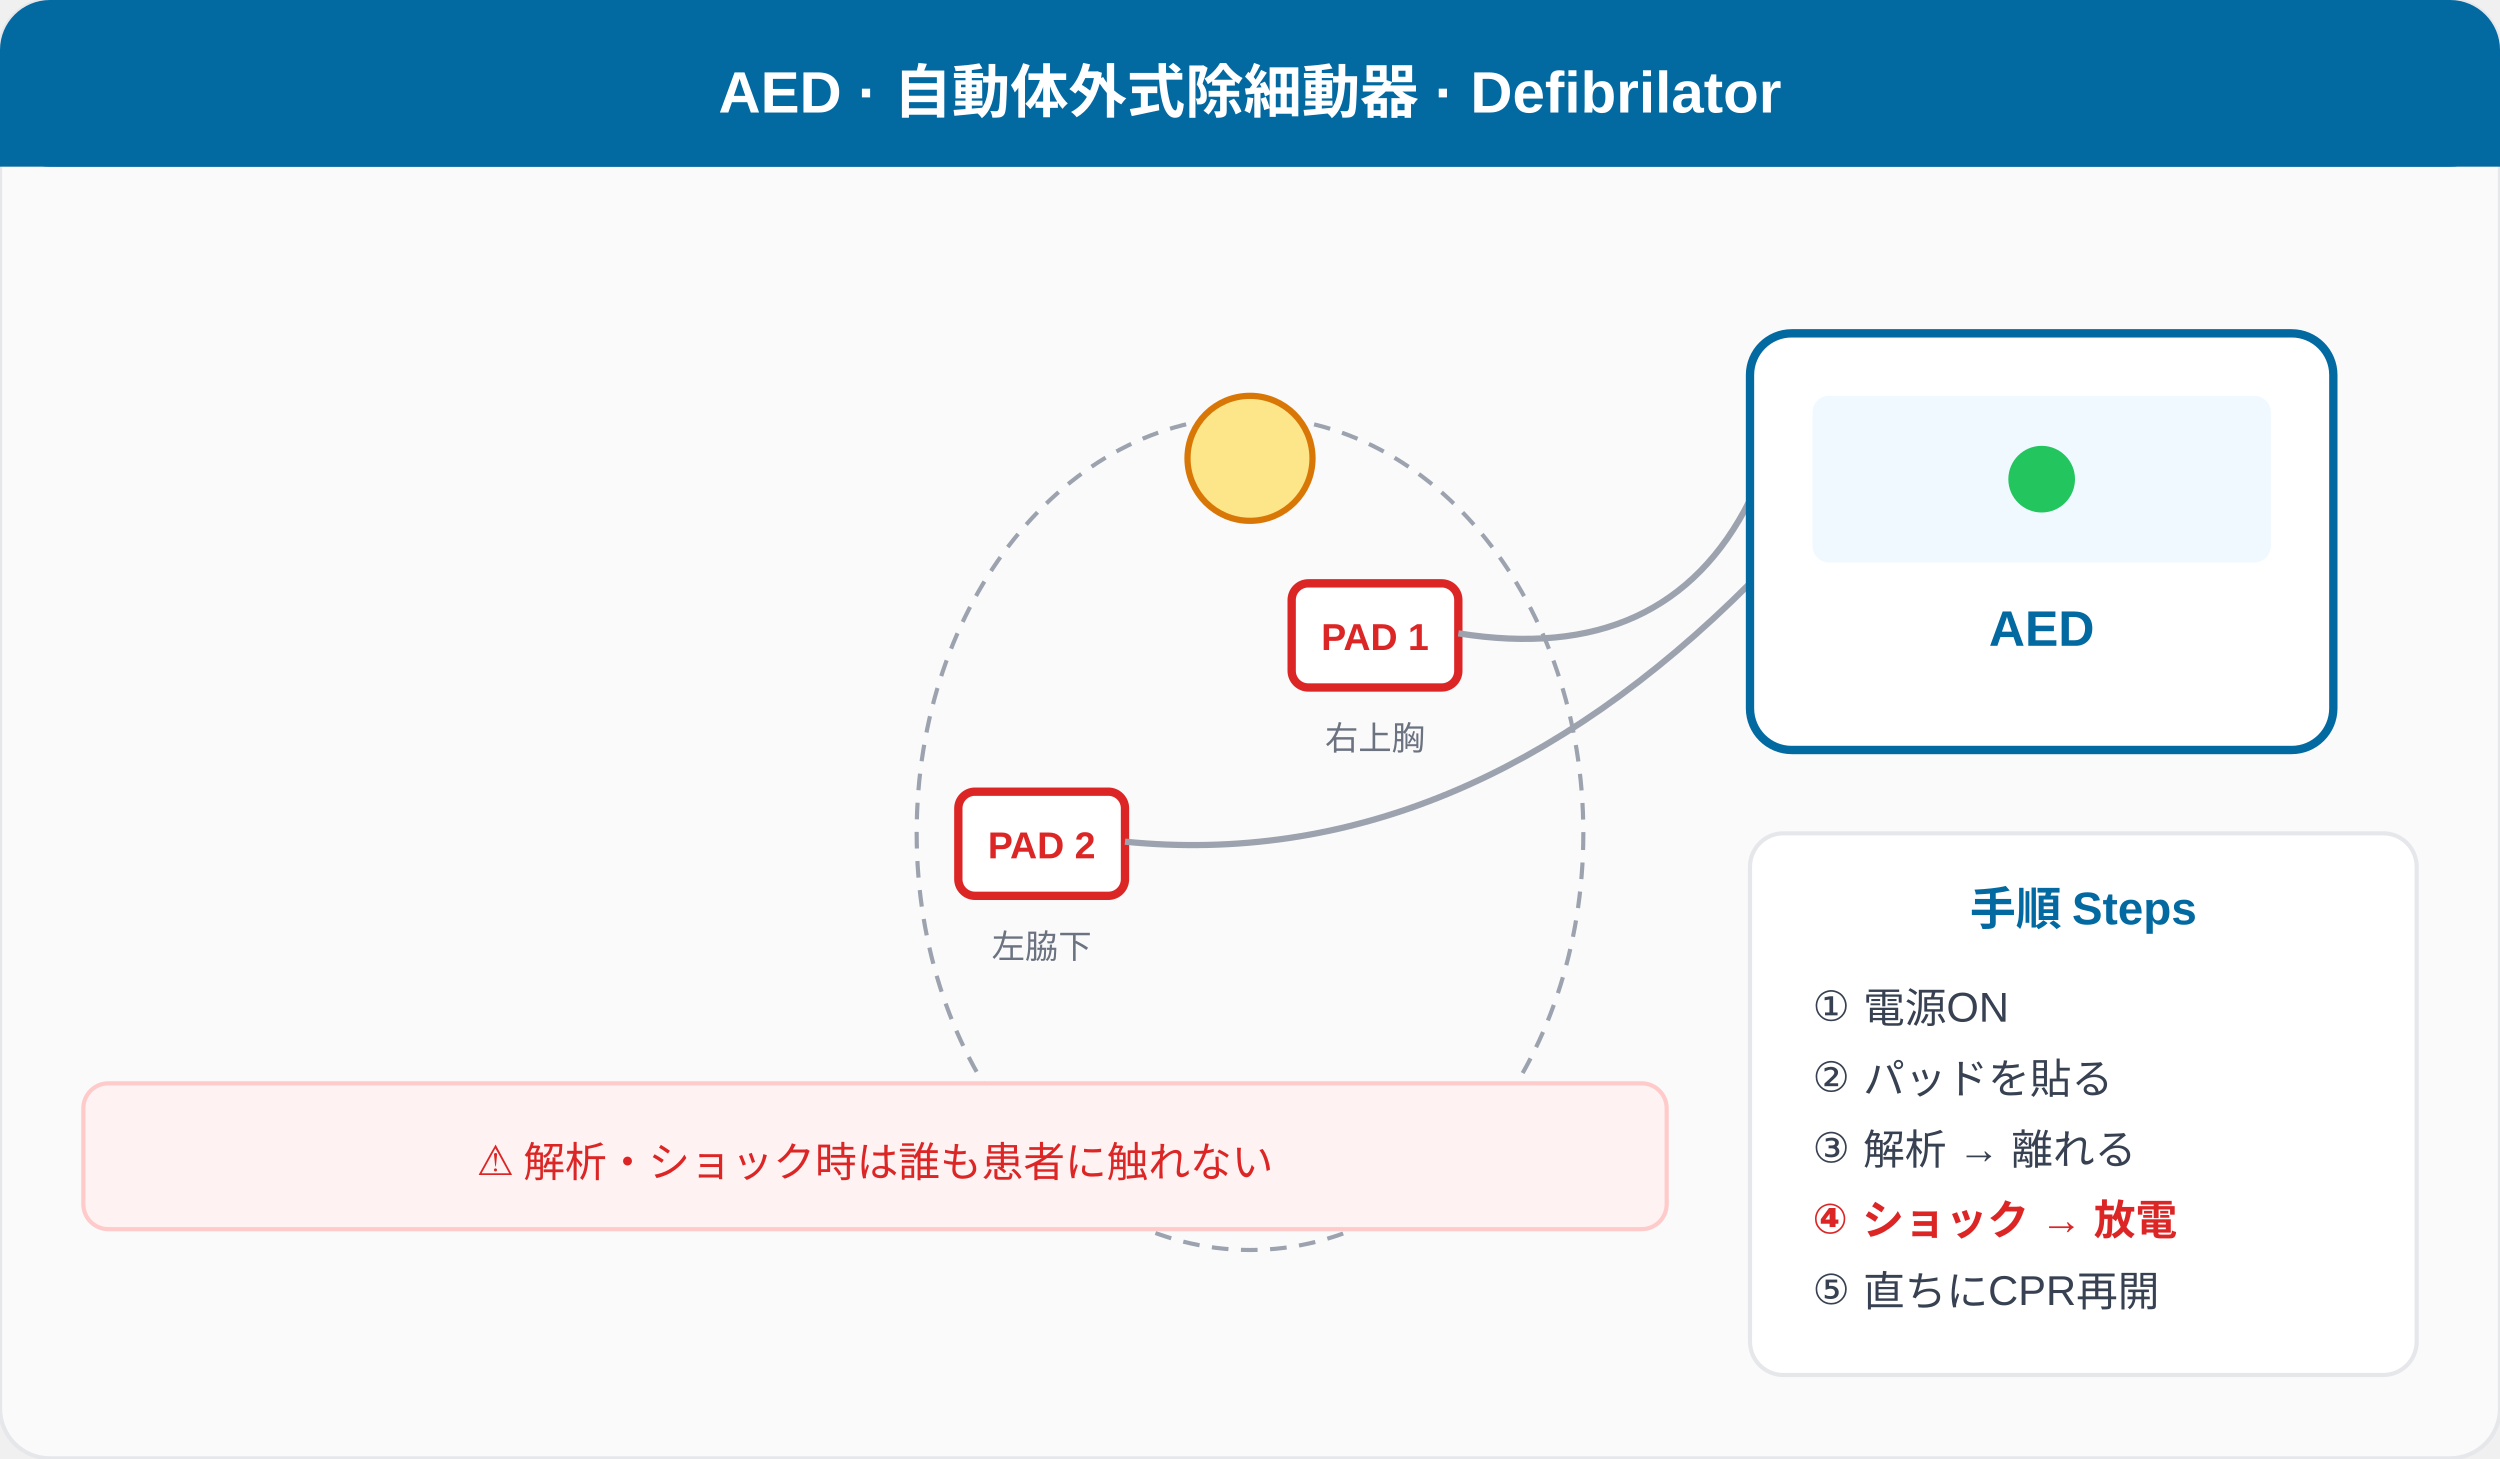
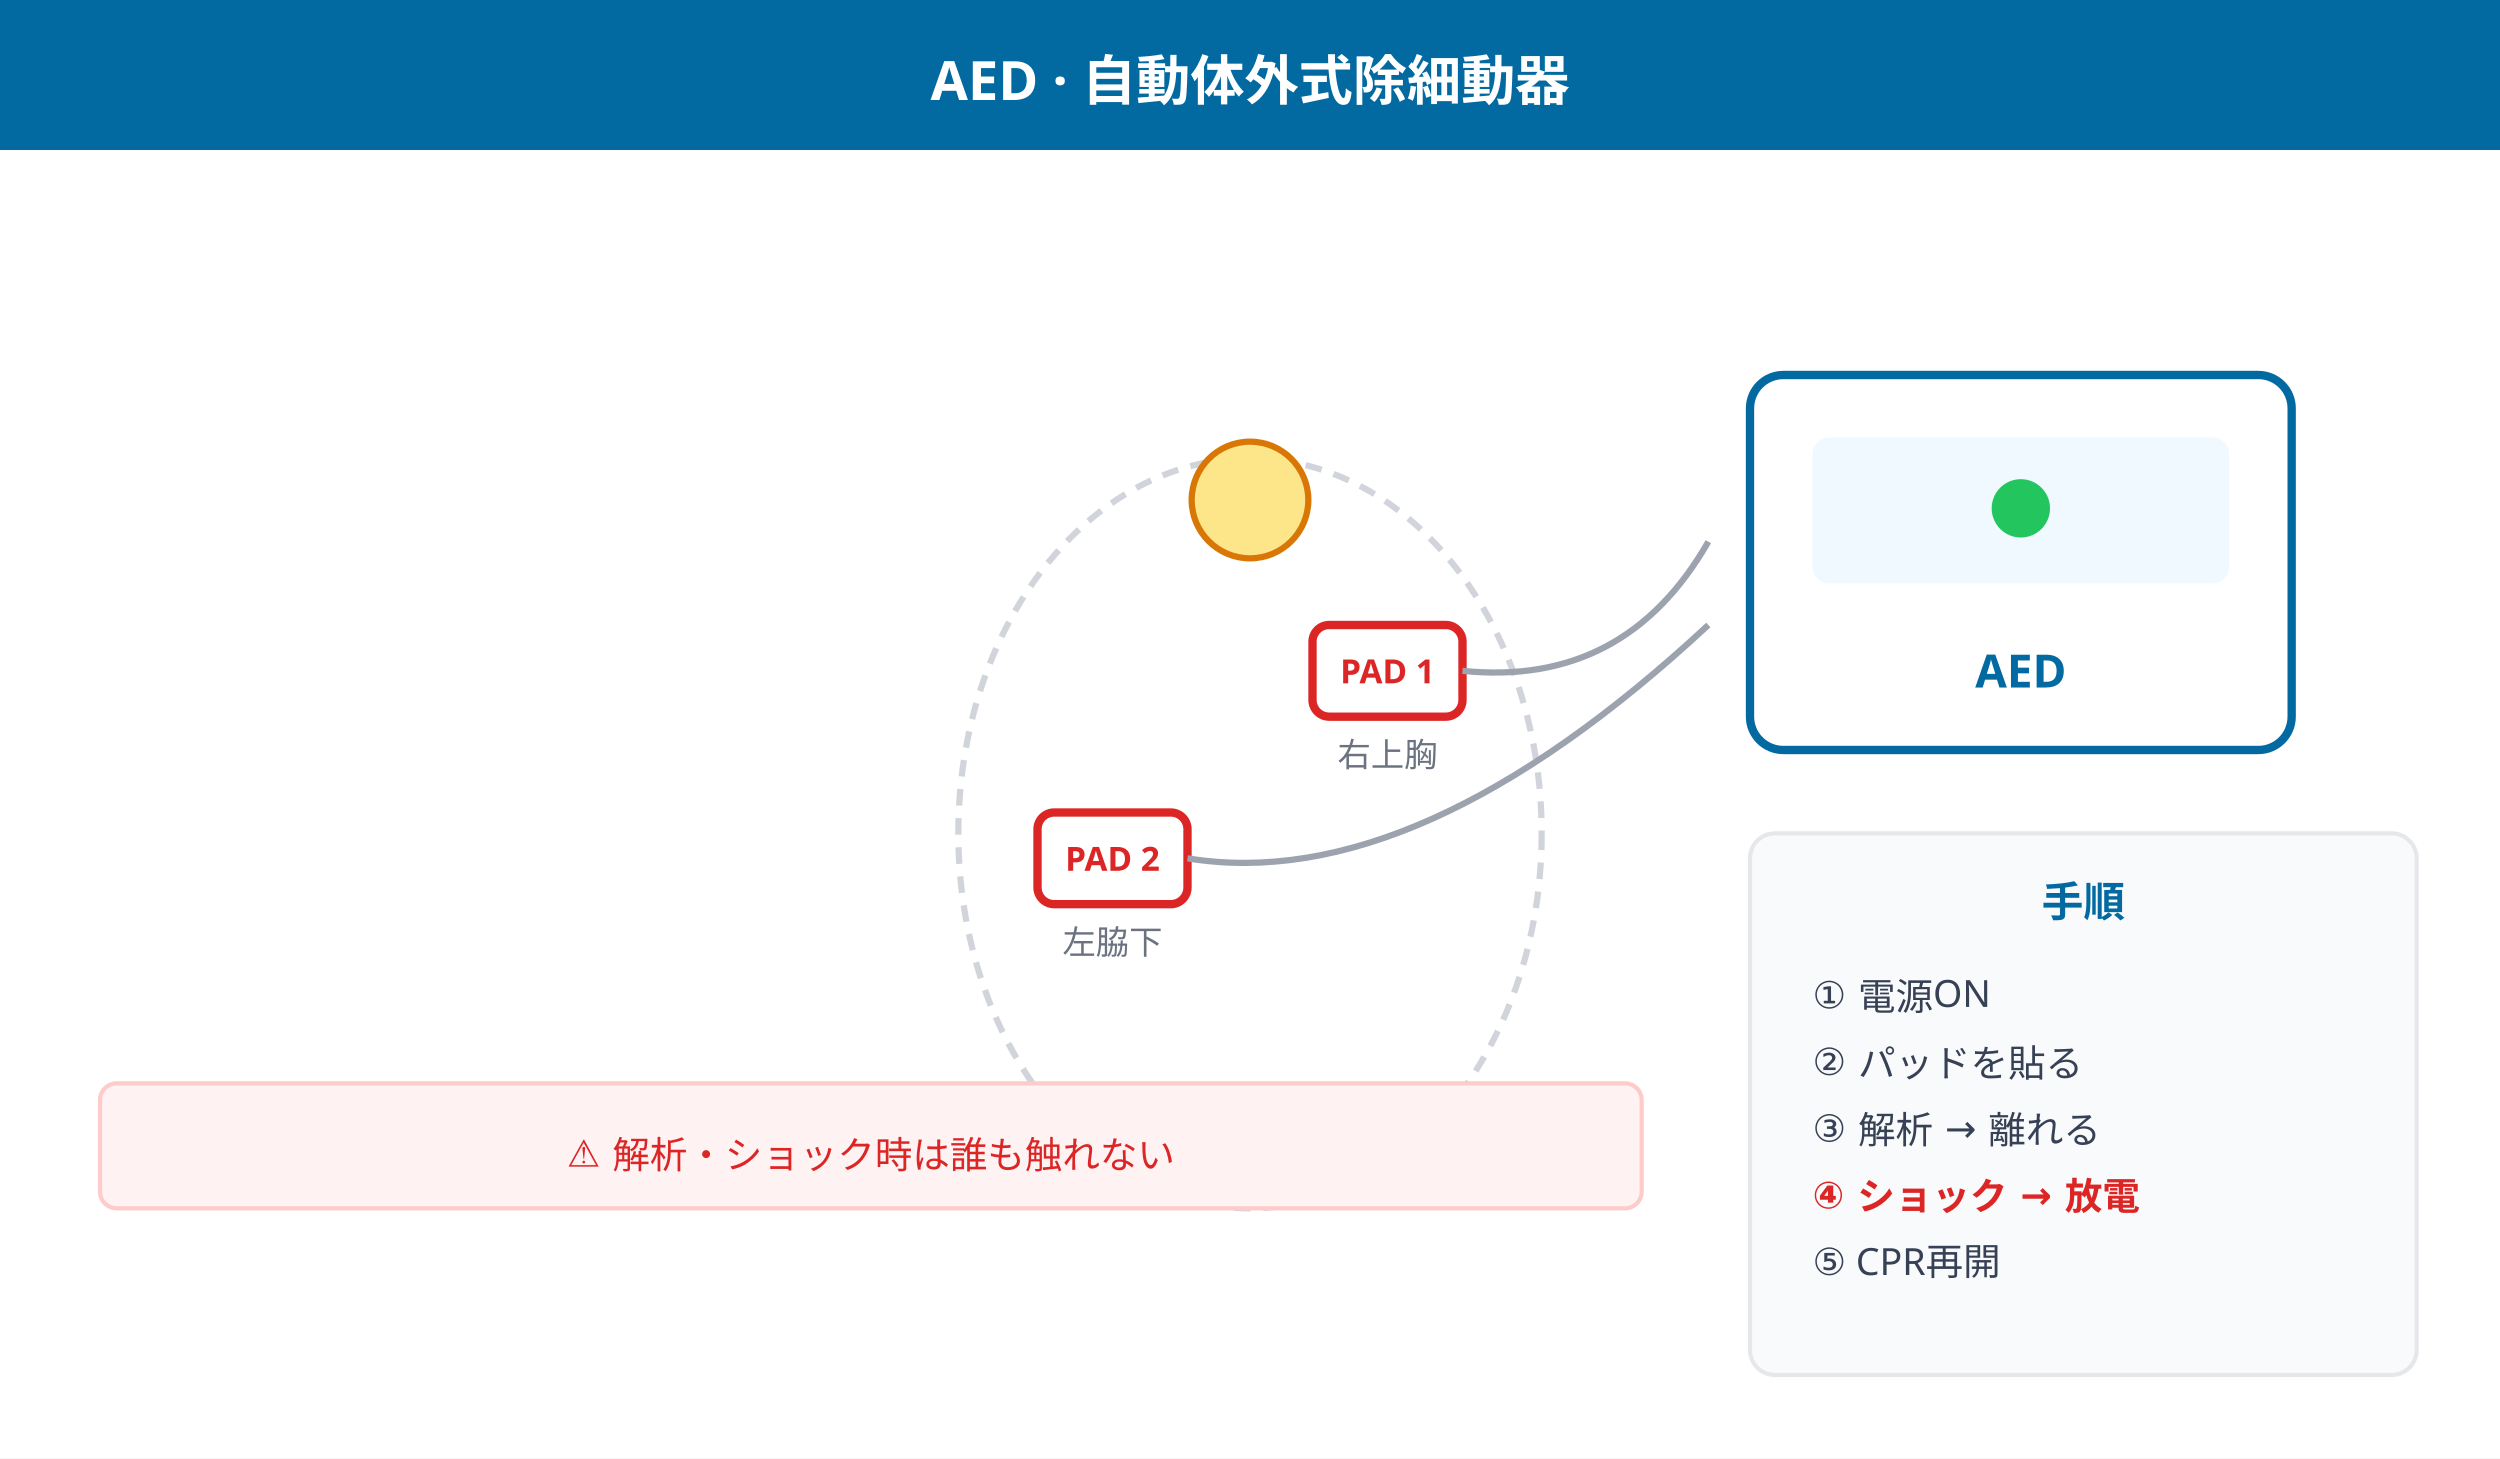
<svg xmlns="http://www.w3.org/2000/svg" viewBox="0 0 600 350">
-   <rect width="600" height="350" rx="12" fill="#FAFAFA" stroke="#E5E7EB" stroke-width="1" />
-   <rect x="0" y="0" width="600" height="40" rx="12" fill="#0369A1" />
-   <rect x="0" y="20" width="600" height="20" fill="#0369A1" />
-   <text x="300" y="27" text-anchor="middle" font-family="Arial, sans-serif" font-size="14" font-weight="bold" fill="#FFF">AED · 自動体外式除細動器 · Defibrilator</text>
-   <ellipse cx="300" cy="200" rx="80" ry="100" fill="none" stroke="#9CA3AF" stroke-width="1" stroke-dasharray="4,3" />
-   <circle cx="300" cy="110" r="15" fill="#FDE68A" stroke="#D97706" stroke-width="1.5" />
-   <rect x="310" y="140" width="40" height="25" rx="4" fill="#FFF" stroke="#DC2626" stroke-width="2" />
-   <text x="330" y="156" text-anchor="middle" font-family="Arial, sans-serif" font-size="9" font-weight="bold" fill="#DC2626">PAD 1</text>
-   <text x="330" y="180" text-anchor="middle" font-family="Arial, sans-serif" font-size="8" fill="#6B7280">右上胸</text>
-   <rect x="230" y="190" width="40" height="25" rx="4" fill="#FFF" stroke="#DC2626" stroke-width="2" />
-   <text x="250" y="206" text-anchor="middle" font-family="Arial, sans-serif" font-size="9" font-weight="bold" fill="#DC2626">PAD 2</text>
-   <text x="250" y="230" text-anchor="middle" font-family="Arial, sans-serif" font-size="8" fill="#6B7280">左脇下</text>
-   <path d="M350 152 Q400 160 420 120" fill="none" stroke="#9CA3AF" stroke-width="1.5" />
-   <path d="M270 202 Q350 210 420 140" fill="none" stroke="#9CA3AF" stroke-width="1.5" />
-   <rect x="420" y="80" width="140" height="100" rx="10" fill="#FFF" stroke="#0369A1" stroke-width="2" />
-   <rect x="435" y="95" width="110" height="40" rx="4" fill="#F0F9FF" />
-   <circle cx="490" cy="115" r="8" fill="#22C55E" />
-   <text x="490" y="155" text-anchor="middle" font-family="Arial, sans-serif" font-size="12" font-weight="bold" fill="#0369A1">AED</text>
-   <rect x="420" y="200" width="160" height="130" rx="8" fill="#FFF" stroke="#E5E7EB" stroke-width="1" />
-   <text x="500" y="222" text-anchor="middle" font-family="Arial, sans-serif" font-size="11" font-weight="bold" fill="#0369A1">手順 Steps</text>
-   <text x="435" y="245" font-family="Arial, sans-serif" font-size="10" fill="#374151">① 電源ON</text>
-   <text x="435" y="262" font-family="Arial, sans-serif" font-size="10" fill="#374151">② パッドを貼る</text>
-   <text x="435" y="279" font-family="Arial, sans-serif" font-size="10" fill="#374151">③ 解析 → 離れる</text>
-   <text x="435" y="296" font-family="Arial, sans-serif" font-size="10" fill="#DC2626" font-weight="bold">④ ショック → 放電</text>
-   <text x="435" y="313" font-family="Arial, sans-serif" font-size="10" fill="#374151">⑤ 直ちにCPR再開</text>
-   <rect x="20" y="260" width="380" height="35" rx="6" fill="#FEF2F2" stroke="#FECACA" stroke-width="1" />
-   <text x="210" y="282" text-anchor="middle" font-family="Arial, sans-serif" font-size="10" fill="#DC2626">⚠️ 解析・ショック時は誰も患者に触れない</text>
+   <rect width="600" height="350" fill="#FFF" />
+   <rect x="0" y="0" width="600" height="36" fill="#0369A1" />
+   <text x="300" y="24" text-anchor="middle" font-family="system-ui, sans-serif" font-size="13" font-weight="600" fill="#FFF">AED · 自動体外式除細動器</text>
+   <ellipse cx="300" cy="200" rx="70" ry="90" fill="none" stroke="#D1D5DB" stroke-width="1.5" stroke-dasharray="4,3" />
+   <circle cx="300" cy="120" r="14" fill="#FDE68A" stroke="#D97706" stroke-width="1.5" />
+   <rect x="315" y="150" width="36" height="22" rx="4" fill="#FFF" stroke="#DC2626" stroke-width="2" />
+   <text x="333" y="164" text-anchor="middle" font-family="system-ui, sans-serif" font-size="8" font-weight="600" fill="#DC2626">PAD 1</text>
+   <text x="333" y="184" text-anchor="middle" font-family="system-ui, sans-serif" font-size="8" fill="#6B7280">右上胸</text>
+   <rect x="249" y="195" width="36" height="22" rx="4" fill="#FFF" stroke="#DC2626" stroke-width="2" />
+   <text x="267" y="209" text-anchor="middle" font-family="system-ui, sans-serif" font-size="8" font-weight="600" fill="#DC2626">PAD 2</text>
+   <text x="267" y="229" text-anchor="middle" font-family="system-ui, sans-serif" font-size="8" fill="#6B7280">左脇下</text>
+   <path d="M351 161 Q390 165 410 130" fill="none" stroke="#9CA3AF" stroke-width="1.5" />
+   <path d="M285 206 Q340 215 410 150" fill="none" stroke="#9CA3AF" stroke-width="1.5" />
+   <rect x="420" y="90" width="130" height="90" rx="8" fill="#FFF" stroke="#0369A1" stroke-width="2" />
+   <rect x="435" y="105" width="100" height="35" rx="4" fill="#F0F9FF" />
+   <circle cx="485" cy="122" r="7" fill="#22C55E" />
+   <text x="485" y="165" text-anchor="middle" font-family="system-ui, sans-serif" font-size="11" font-weight="600" fill="#0369A1">AED</text>
+   <rect x="420" y="200" width="160" height="130" rx="6" fill="#F9FAFB" stroke="#E5E7EB" />
+   <text x="500" y="220" text-anchor="middle" font-family="system-ui, sans-serif" font-size="10" font-weight="600" fill="#0369A1">手順</text>
+   <text x="435" y="242" font-family="system-ui, sans-serif" font-size="9" fill="#374155">① 電源ON</text>
+   <text x="435" y="258" font-family="system-ui, sans-serif" font-size="9" fill="#374155">② パッドを貼る</text>
+   <text x="435" y="274" font-family="system-ui, sans-serif" font-size="9" fill="#374155">③ 解析 → 離れる</text>
+   <text x="435" y="290" font-family="system-ui, sans-serif" font-size="9" fill="#DC2626" font-weight="600">④ ショック → 放電</text>
+   <text x="435" y="306" font-family="system-ui, sans-serif" font-size="9" fill="#374155">⑤ CPR再開</text>
+   <rect x="24" y="260" width="370" height="30" rx="4" fill="#FEF2F2" stroke="#FECACA" />
+   <text x="209" y="280" text-anchor="middle" font-family="system-ui, sans-serif" font-size="9" fill="#DC2626">⚠ 解析・ショック時は誰も触れない</text>
</svg>
